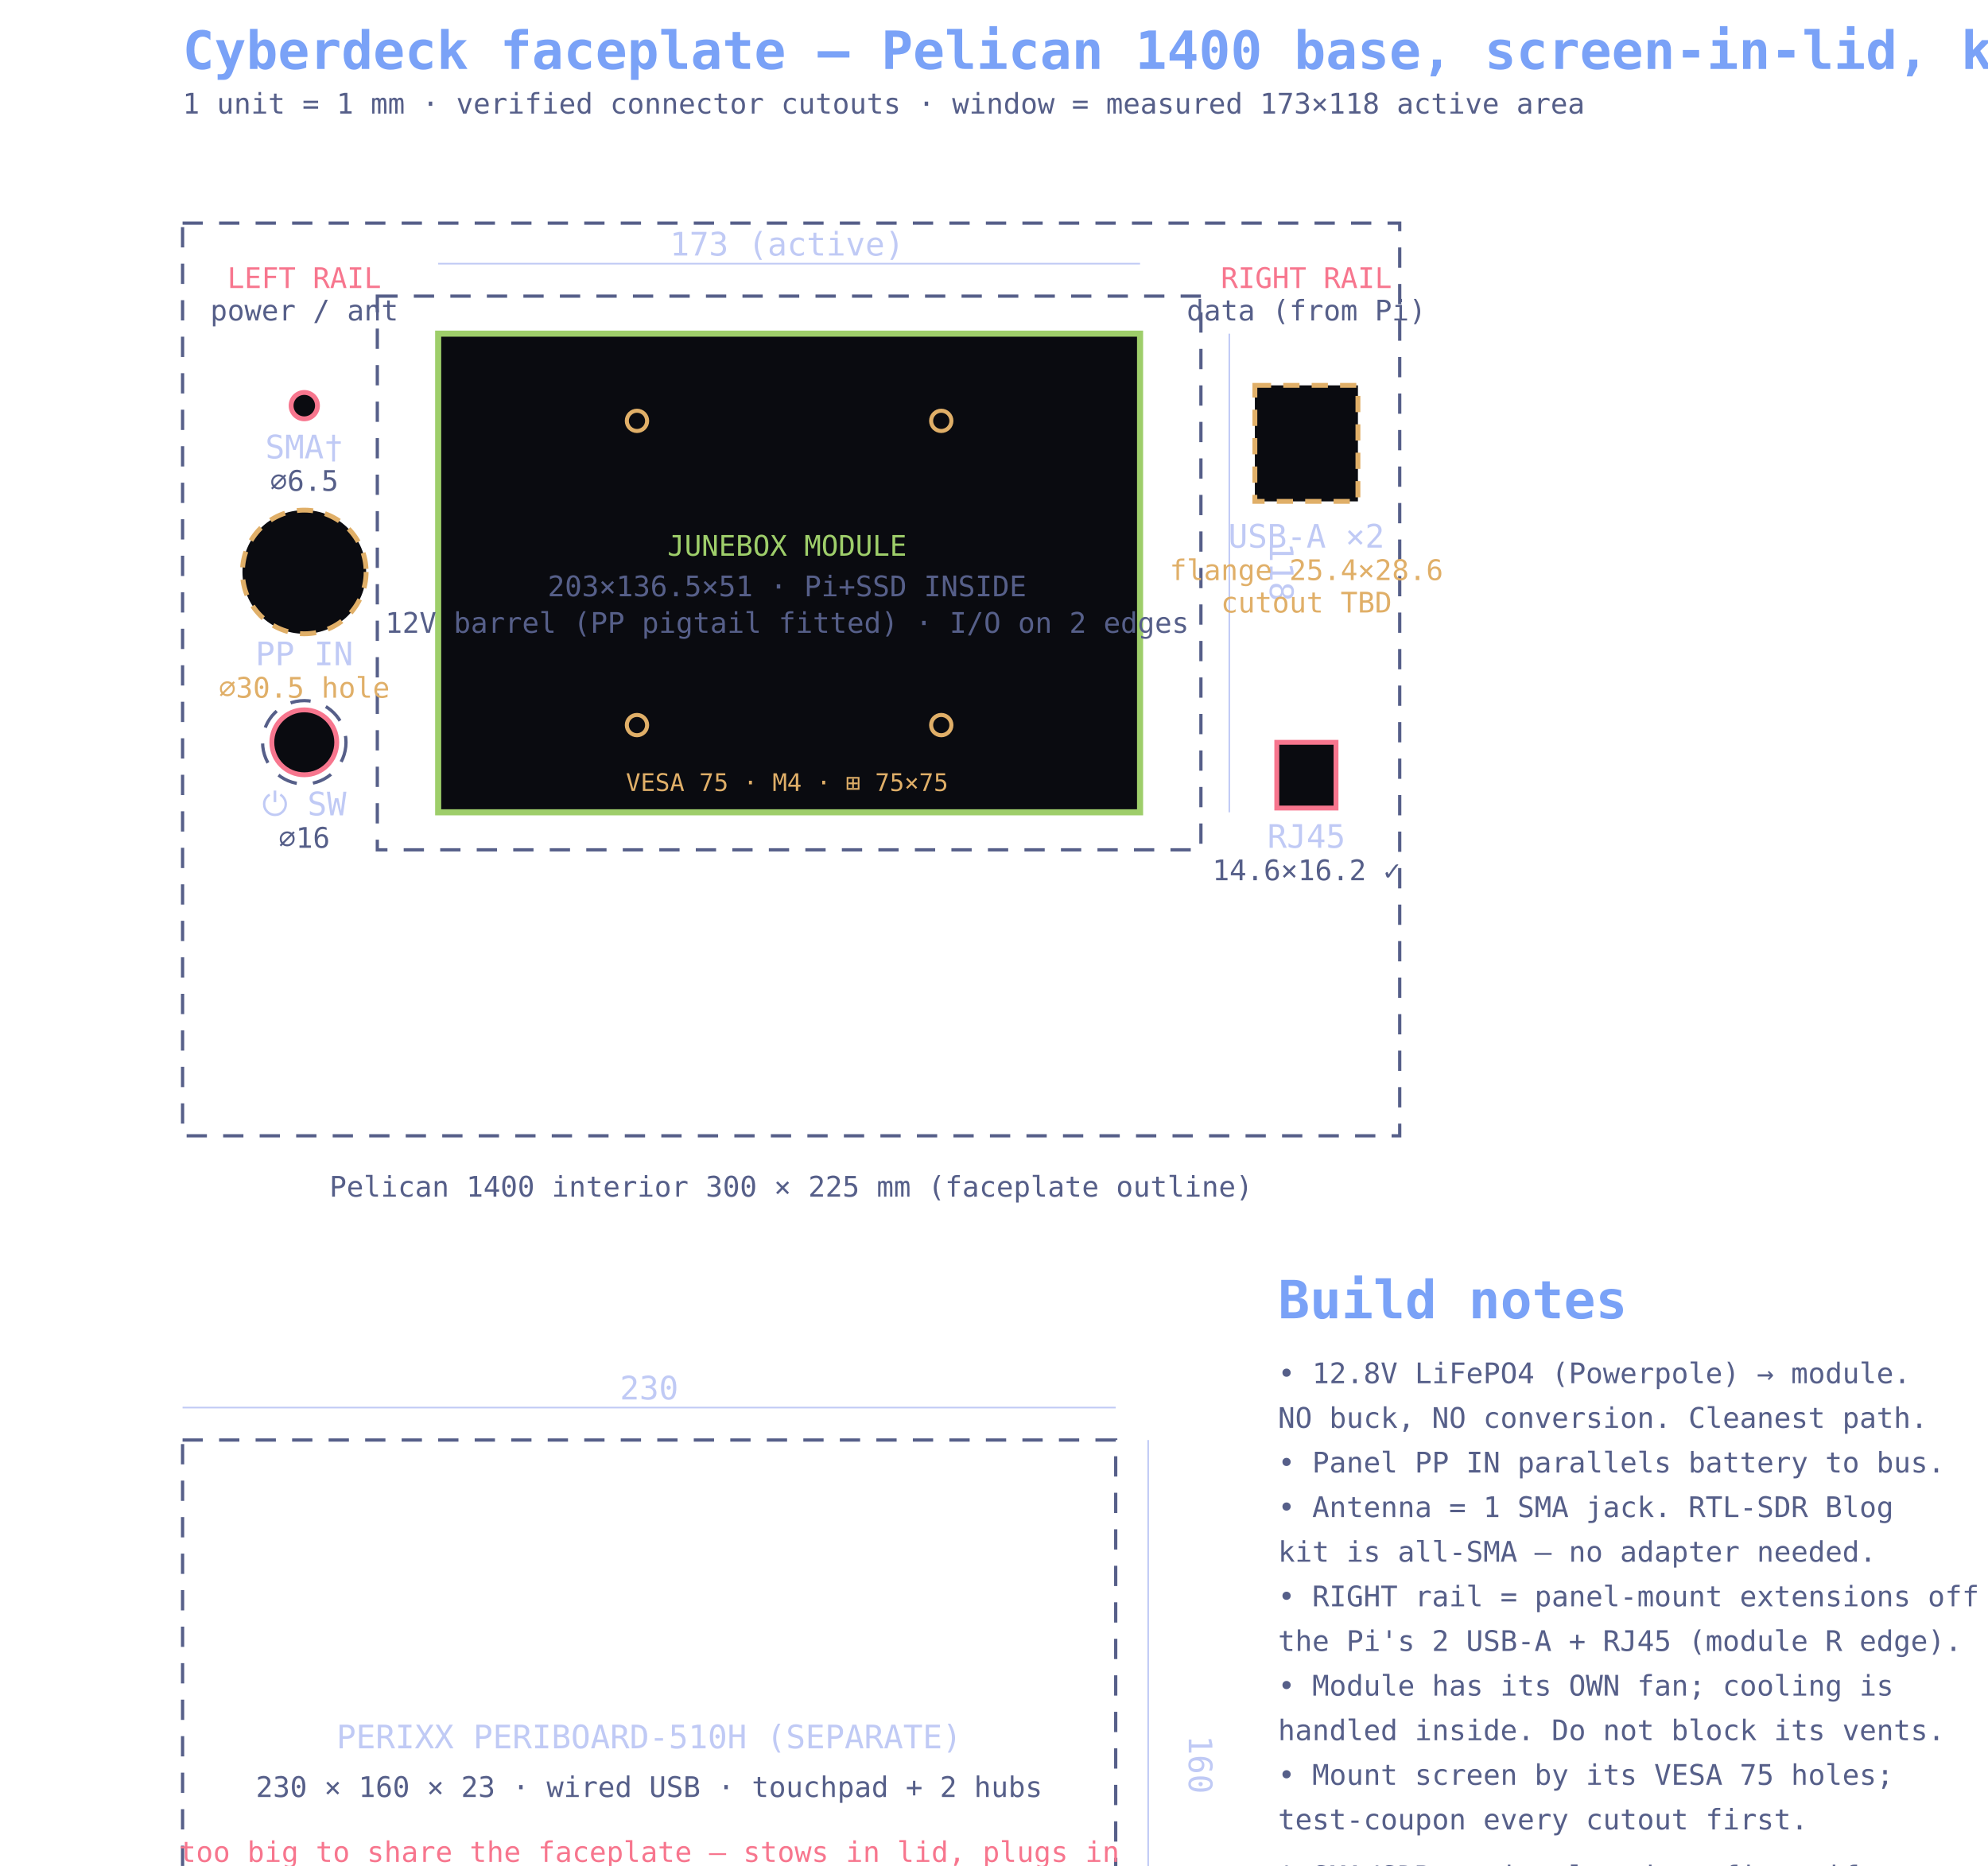
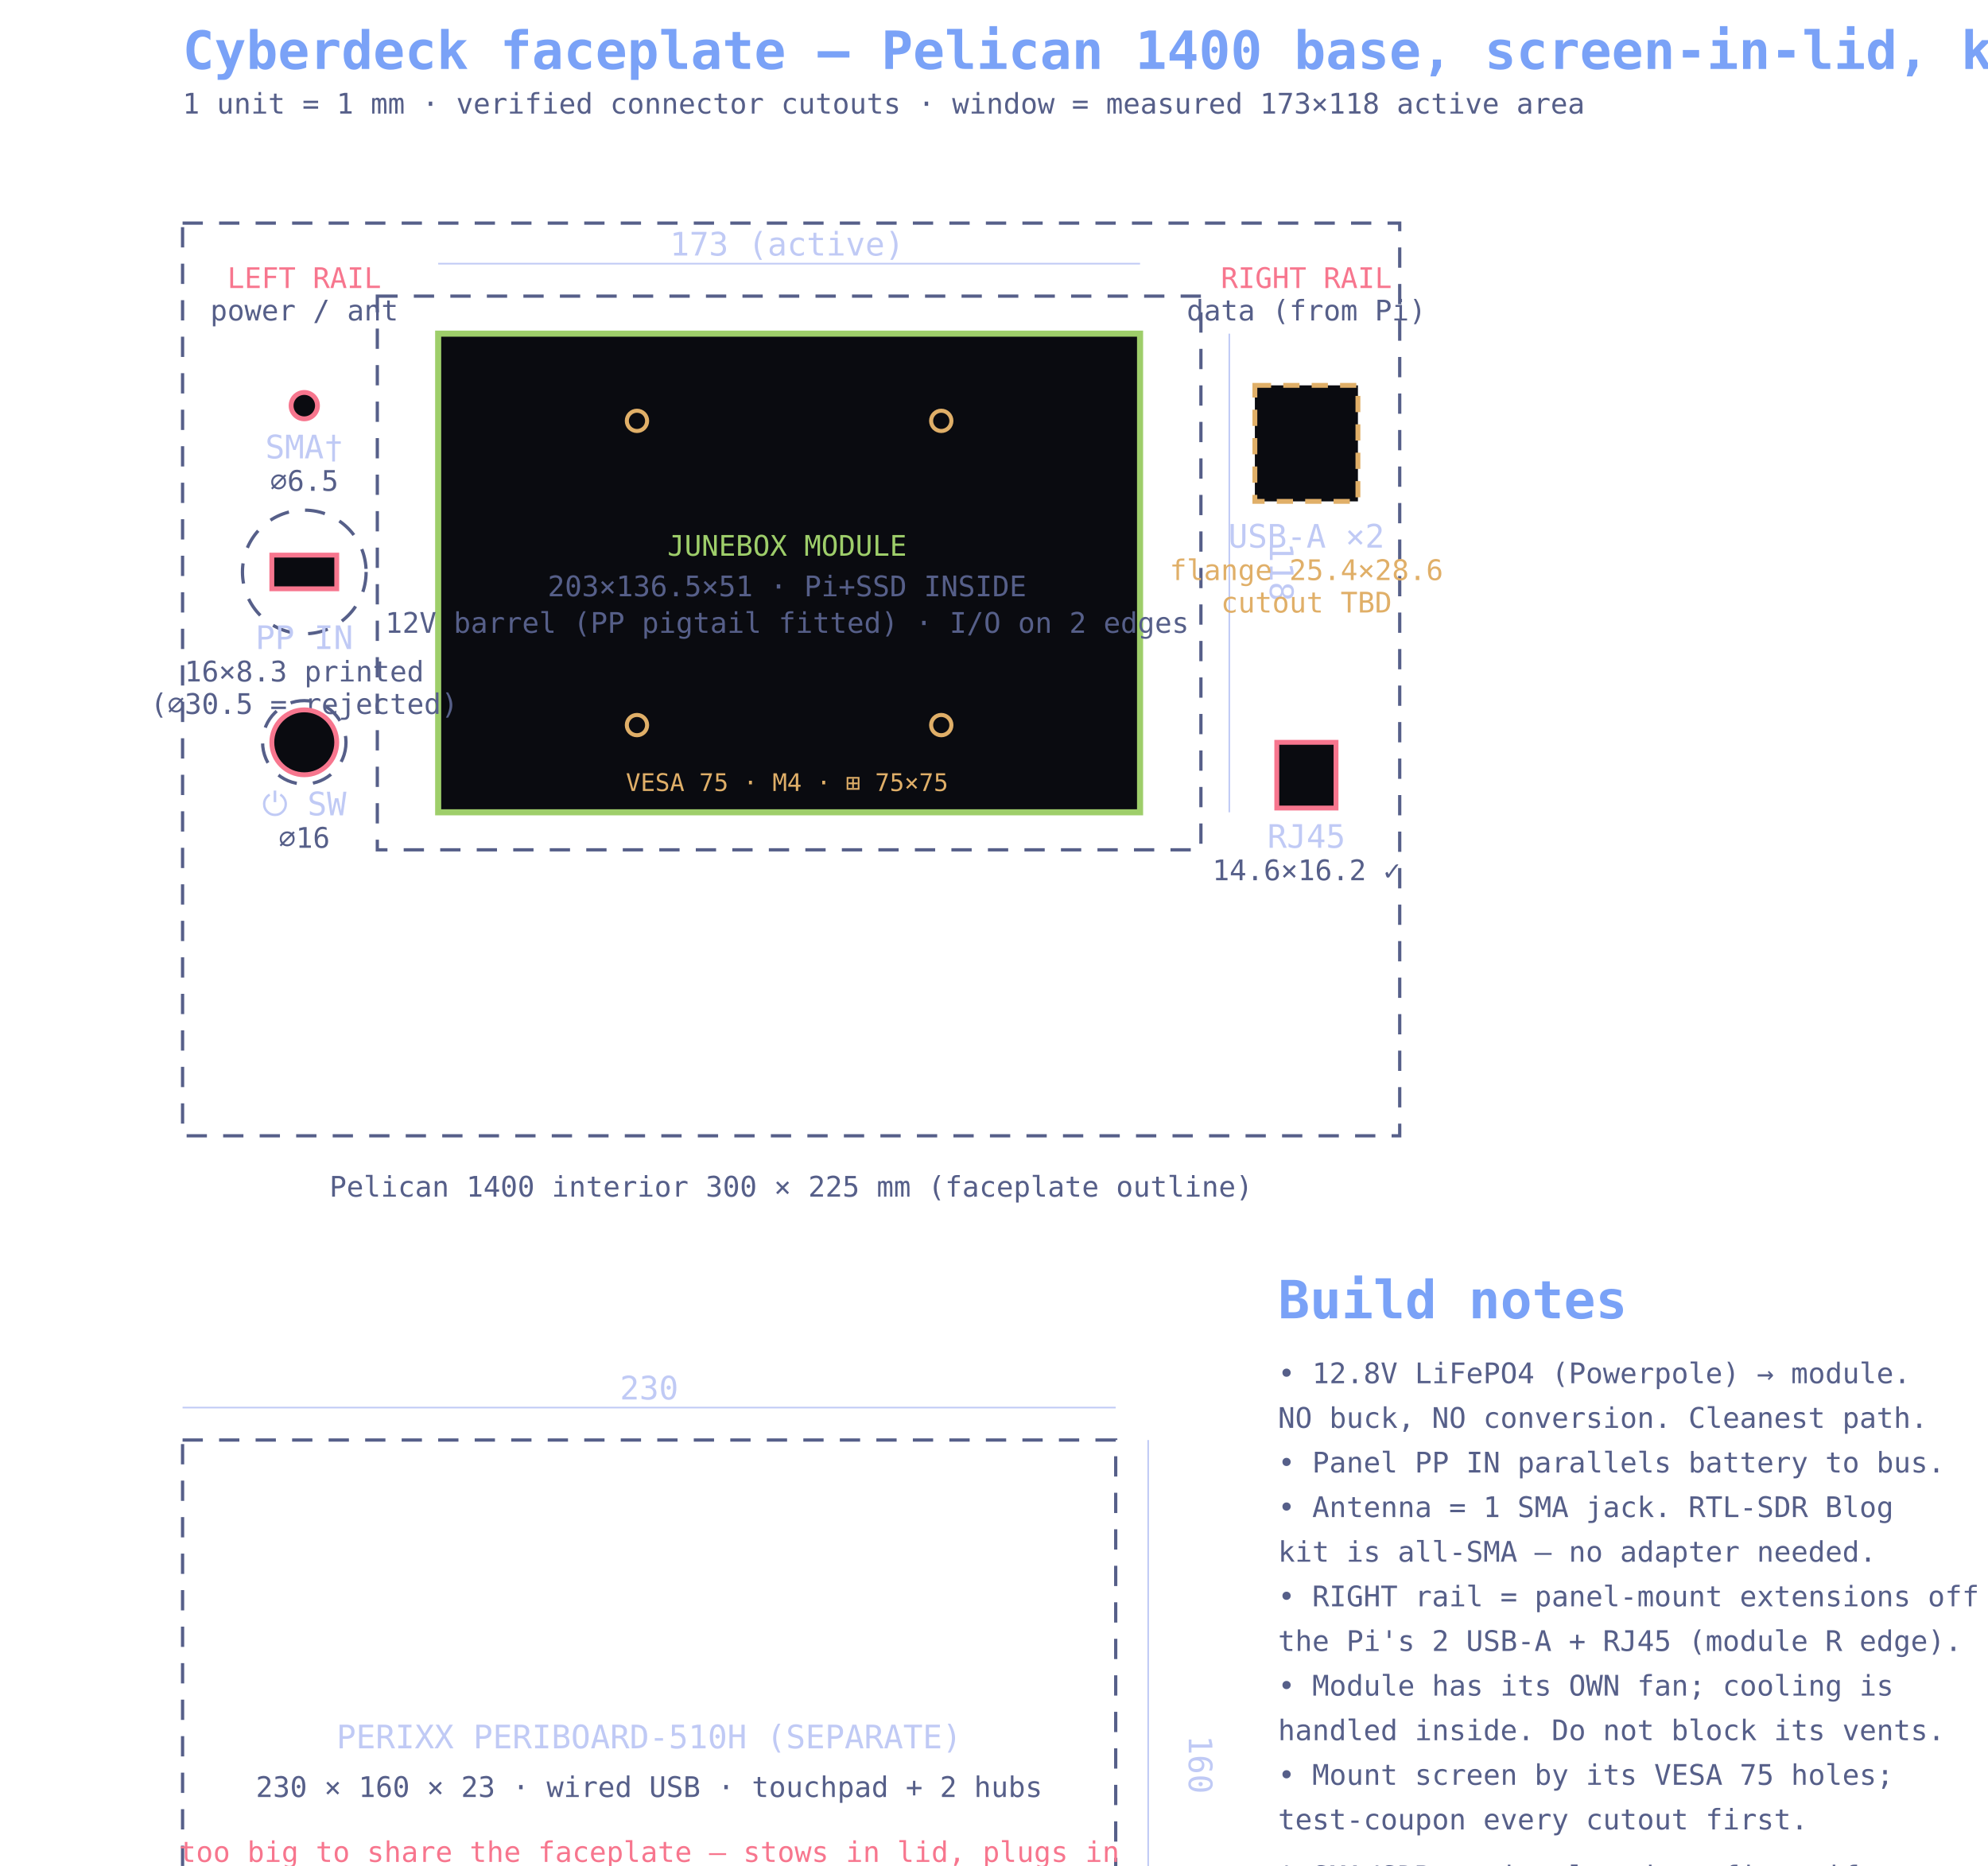
<svg xmlns="http://www.w3.org/2000/svg" viewBox="-45 -55 490 460" font-family="monospace">
  <style>
    .plate{fill:#12141c;stroke:#7aa2f7;stroke-width:1.2}
    .cut{fill:#0a0b10;stroke:#f7768e;stroke-width:1.2}
    .win{fill:#0a0b10;stroke:#9ece6a;stroke-width:1.5}
    .ref{fill:none;stroke:#565f89;stroke-width:0.8;stroke-dasharray:5 4}
    .tbd{fill:#0a0b10;stroke:#e0af68;stroke-width:1.2;stroke-dasharray:4 3}
    .amb{fill:#e0af68;font-size:7px}
    .dim{stroke:#c0caf5;stroke-width:0.4}
    .lbl{fill:#c0caf5;font-size:8px}
    .lbl small{font-size:6px}
    t,.t{fill:#c0caf5;font-size:8px}
    .hd{fill:#7aa2f7;font-size:13px;font-weight:bold}
    .sub{fill:#565f89;font-size:7px}
    .grn{fill:#9ece6a;font-size:7px}
    .red{fill:#f7768e;font-size:7px}
  </style>
  <text x="0" y="-38" class="hd">Cyberdeck faceplate — Pelican 1400 base, screen-in-lid, keyboard separate</text>
  <text x="0" y="-27" class="sub">1 unit = 1 mm · verified connector cutouts · window = measured 173×118 active area</text>
  <rect x="0" y="0" width="300" height="225" class="ref" />
  <text x="150" y="240" text-anchor="middle" class="sub">Pelican 1400 interior  300 × 225 mm  (faceplate outline)</text>
  <rect x="48" y="18" width="203" height="136.5" class="ref" />
  <rect x="63" y="27.25" width="173" height="118" class="win" />
  <text x="149" y="82" text-anchor="middle" class="grn">JUNEBOX MODULE</text>
  <text x="149" y="92" text-anchor="middle" class="sub">203×136.5×51 · Pi+SSD INSIDE</text>
  <text x="149" y="101" text-anchor="middle" class="sub">12V barrel (PP pigtail fitted) · I/O on 2 edges</text>
  <circle cx="112" cy="48.75" r="2.5" fill="none" stroke="#e0af68" stroke-width="1" />
  <circle cx="187" cy="48.75" r="2.5" fill="none" stroke="#e0af68" stroke-width="1" />
  <circle cx="112" cy="123.75" r="2.5" fill="none" stroke="#e0af68" stroke-width="1" />
  <circle cx="187" cy="123.75" r="2.5" fill="none" stroke="#e0af68" stroke-width="1" />
  <text x="149" y="140" text-anchor="middle" fill="#e0af68" font-size="6">VESA 75 · M4 · ⊞ 75×75</text>
  <line x1="63" y1="10" x2="236" y2="10" class="dim" />
  <text x="149" y="8" text-anchor="middle" class="lbl">173 (active)</text>
  <line x1="258" y1="27.25" x2="258" y2="145.25" class="dim" />
  <text x="268" y="86" text-anchor="middle" class="lbl" transform="rotate(90 268 86)">118</text>
  <text x="30" y="16" text-anchor="middle" class="red">LEFT RAIL</text>
  <text x="30" y="24" text-anchor="middle" class="sub">power / ant</text>
  <circle cx="30" cy="45" r="3.25" class="cut" />
  <text x="30" y="58" text-anchor="middle" class="lbl">SMA†</text>
  <text x="30" y="66" text-anchor="middle" class="sub">⌀6.5</text>
-   <circle cx="30" cy="86" r="15.24" class="tbd" />
-   <text x="30" y="109" text-anchor="middle" class="lbl">PP IN</text>
-   <text x="30" y="117" text-anchor="middle" class="amb">⌀30.5 hole</text>
+   <circle cx="30" cy="86" r="15.24" class="ref" />
+   <rect x="22" y="81.85" width="16" height="8.3" class="cut" />
+   <text x="30" y="105" text-anchor="middle" class="lbl">PP IN</text>
+   <text x="30" y="113" text-anchor="middle" class="sub">16×8.3 printed</text>
+   <text x="30" y="121" text-anchor="middle" class="sub">(⌀30.5 = rejected)</text>
  <circle cx="30" cy="128" r="8" class="cut" />
  <circle cx="30" cy="128" r="10.28" class="ref" />
  <text x="30" y="146" text-anchor="middle" class="lbl">⏻ SW</text>
  <text x="30" y="154" text-anchor="middle" class="sub">⌀16</text>
  <text x="277" y="16" text-anchor="middle" class="red">RIGHT RAIL</text>
  <text x="277" y="24" text-anchor="middle" class="sub">data (from Pi)</text>
  <rect x="264.3" y="40" width="25.4" height="28.6" class="tbd" />
  <text x="277" y="80" text-anchor="middle" class="lbl">USB-A ×2</text>
  <text x="277" y="88" text-anchor="middle" class="amb">flange 25.4×28.6</text>
  <text x="277" y="96" text-anchor="middle" class="amb">cutout TBD</text>
  <rect x="269.7" y="128" width="14.6" height="16.2" class="cut" />
  <text x="277" y="154" text-anchor="middle" class="lbl">RJ45</text>
  <text x="277" y="162" text-anchor="middle" class="sub">14.6×16.2 ✓</text>
  <g transform="translate(0,300)">
    <rect x="0" y="0" width="230" height="160" class="ref" />
    <text x="115" y="76" text-anchor="middle" class="lbl">PERIXX PERIBOARD-510H  (SEPARATE)</text>
    <text x="115" y="88" text-anchor="middle" class="sub">230 × 160 × 23 · wired USB · touchpad + 2 hubs</text>
    <text x="115" y="104" text-anchor="middle" class="red">too big to share the faceplate — stows in lid, plugs in</text>
    <line x1="0" y1="-8" x2="230" y2="-8" class="dim" />
    <text x="115" y="-10" text-anchor="middle" class="lbl">230</text>
    <line x1="238" y1="0" x2="238" y2="160" class="dim" />
    <text x="248" y="80" text-anchor="middle" class="lbl" transform="rotate(90 248 80)">160</text>
  </g>
  <g transform="translate(270,270)" class="t">
    <text x="0" y="0" class="hd" font-size="10">Build notes</text>
    <text x="0" y="16" class="sub">• 12.8V LiFePO4 (Powerpole) → module.</text>
    <text x="0" y="27" class="sub">  NO buck, NO conversion. Cleanest path.</text>
    <text x="0" y="38" class="sub">• Panel PP IN parallels battery to bus.</text>
    <text x="0" y="49" class="sub">• Antenna = 1 SMA jack. RTL-SDR Blog</text>
    <text x="0" y="60" class="sub">  kit is all-SMA — no adapter needed.</text>
    <text x="0" y="71" class="sub">• RIGHT rail = panel-mount extensions off</text>
    <text x="0" y="82" class="sub">  the Pi's 2 USB-A + RJ45 (module R edge).</text>
    <text x="0" y="93" class="sub">• Module has its OWN fan; cooling is</text>
    <text x="0" y="104" class="sub">  handled inside. Do not block its vents.</text>
    <text x="0" y="115" class="sub">• Mount screen by its VESA 75 holes;</text>
    <text x="0" y="126" class="sub">  test-coupon every cutout first.</text>
    <text x="0" y="140" class="sub">† SMA/SDR optional — drop first if</text>
    <text x="0" y="151" class="sub">  space is tight. Deck works without.</text>
  </g>
</svg>
